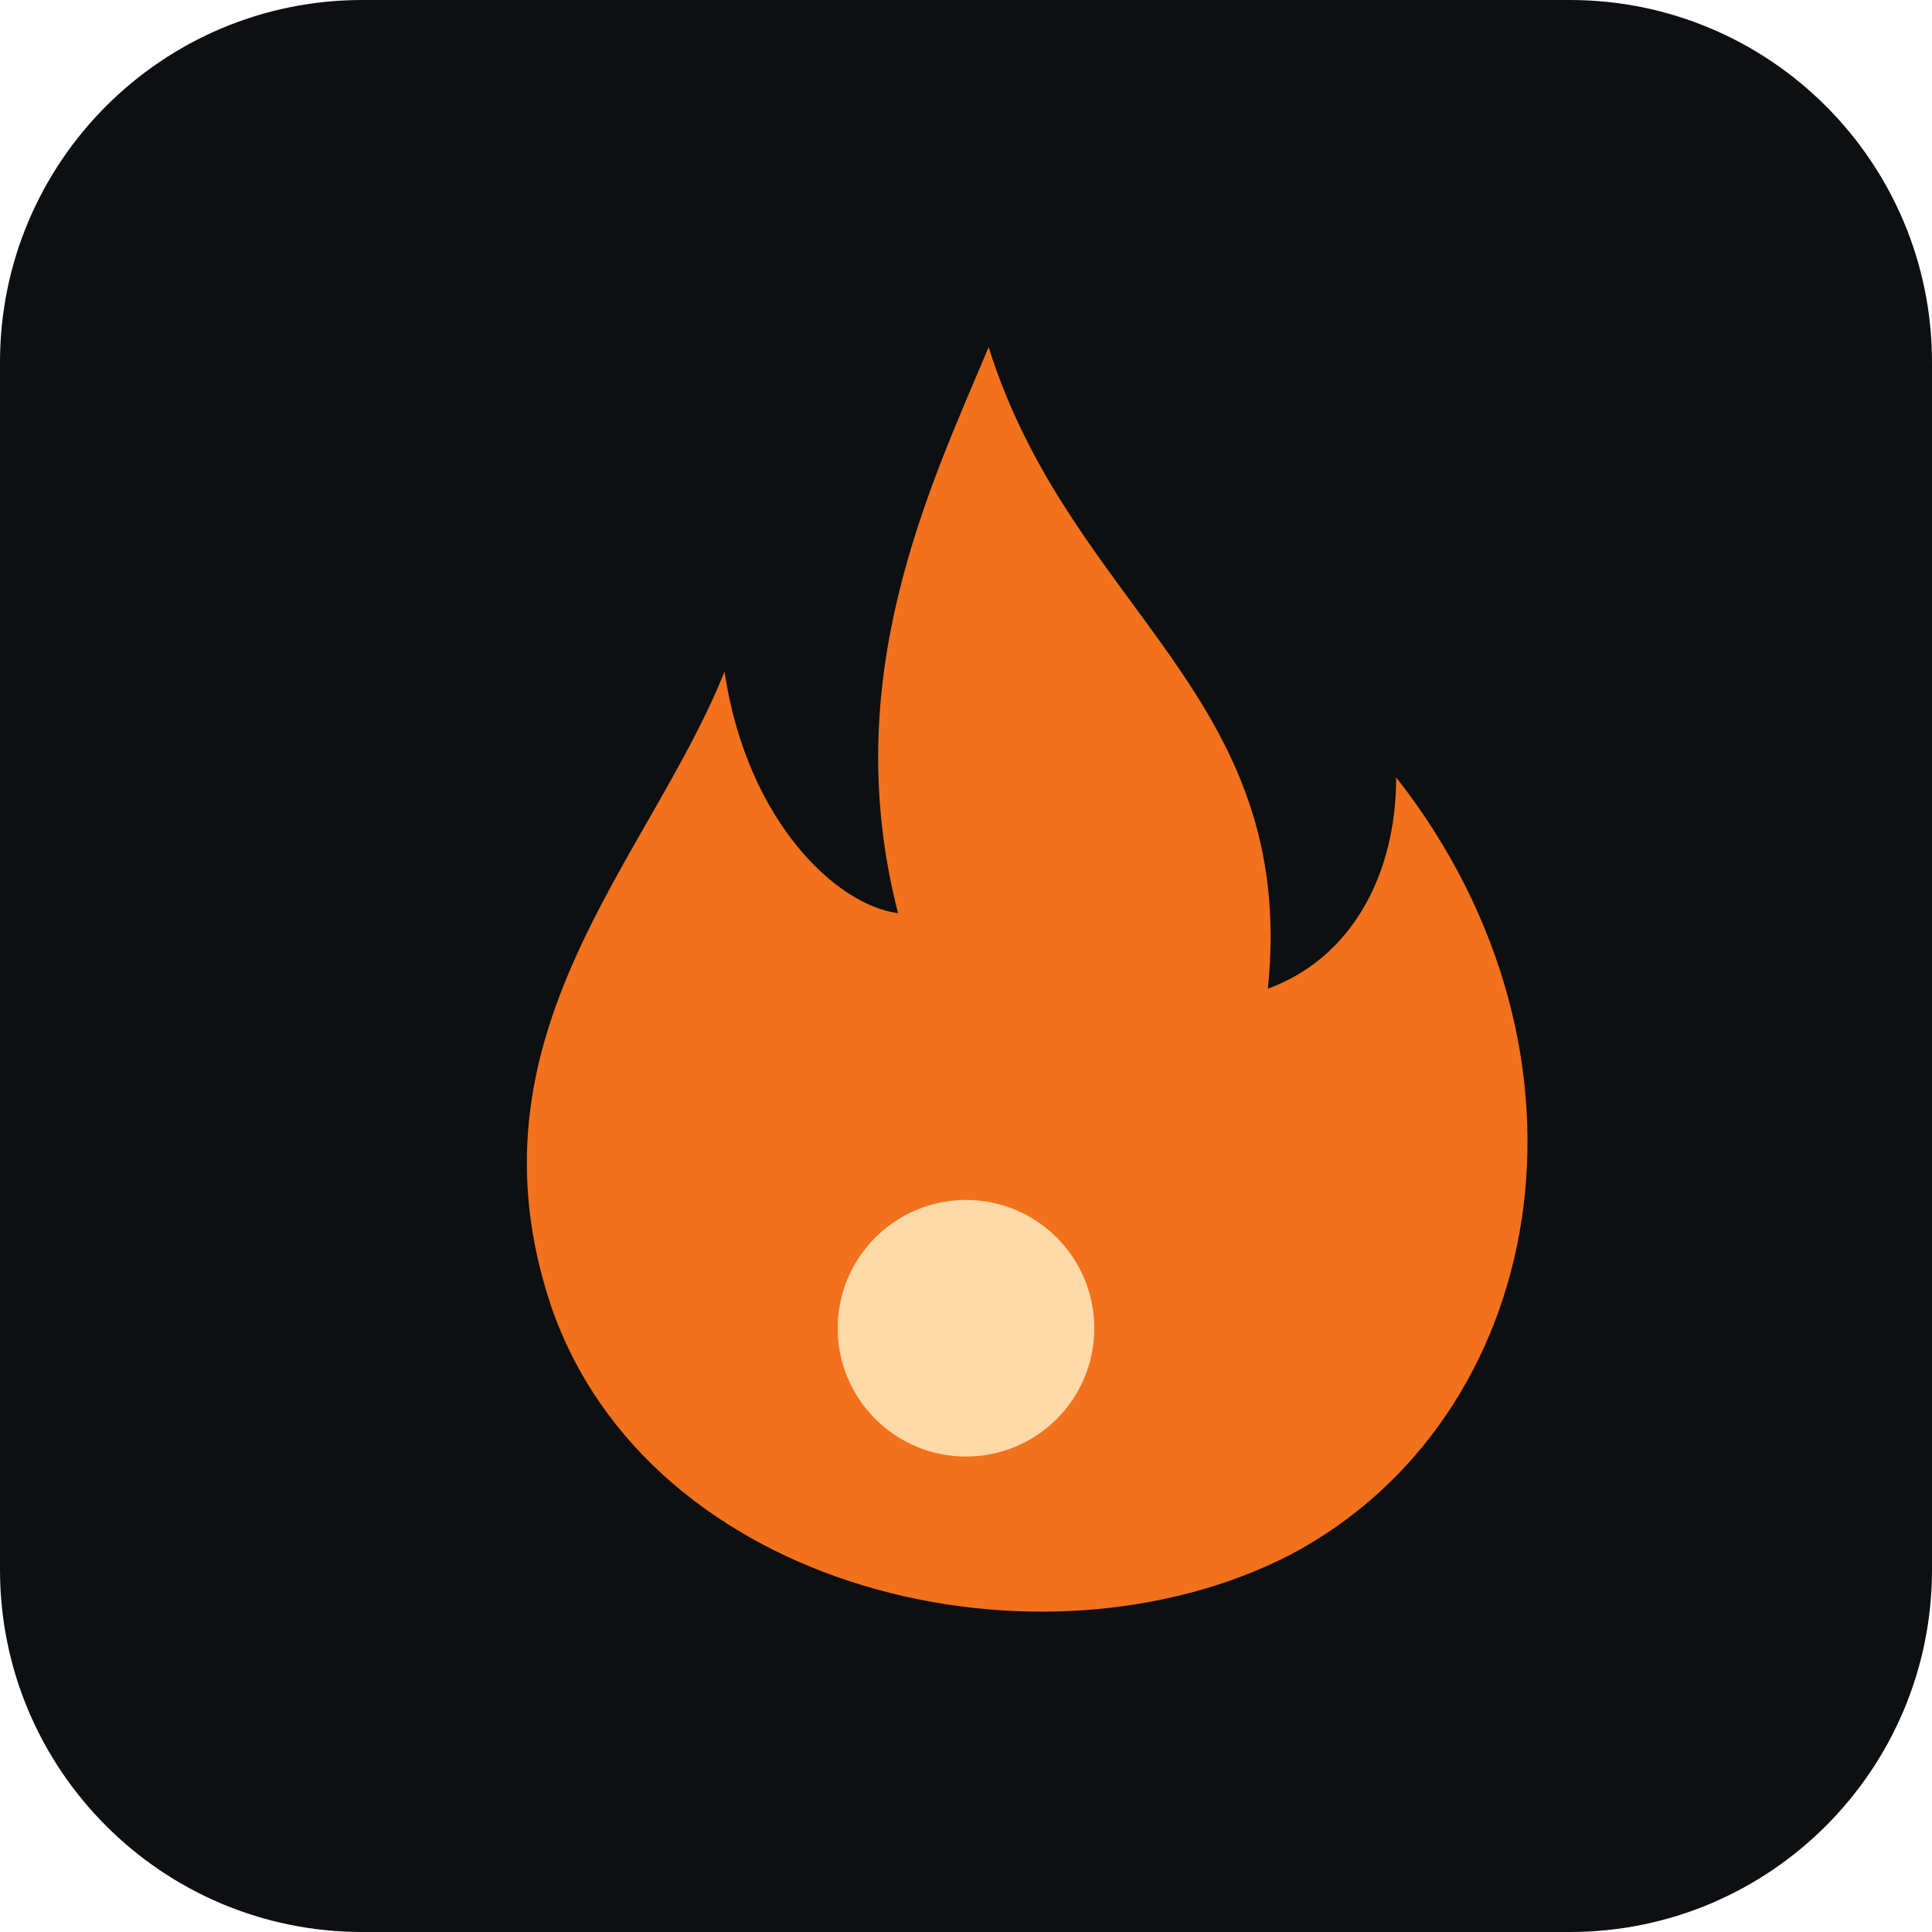
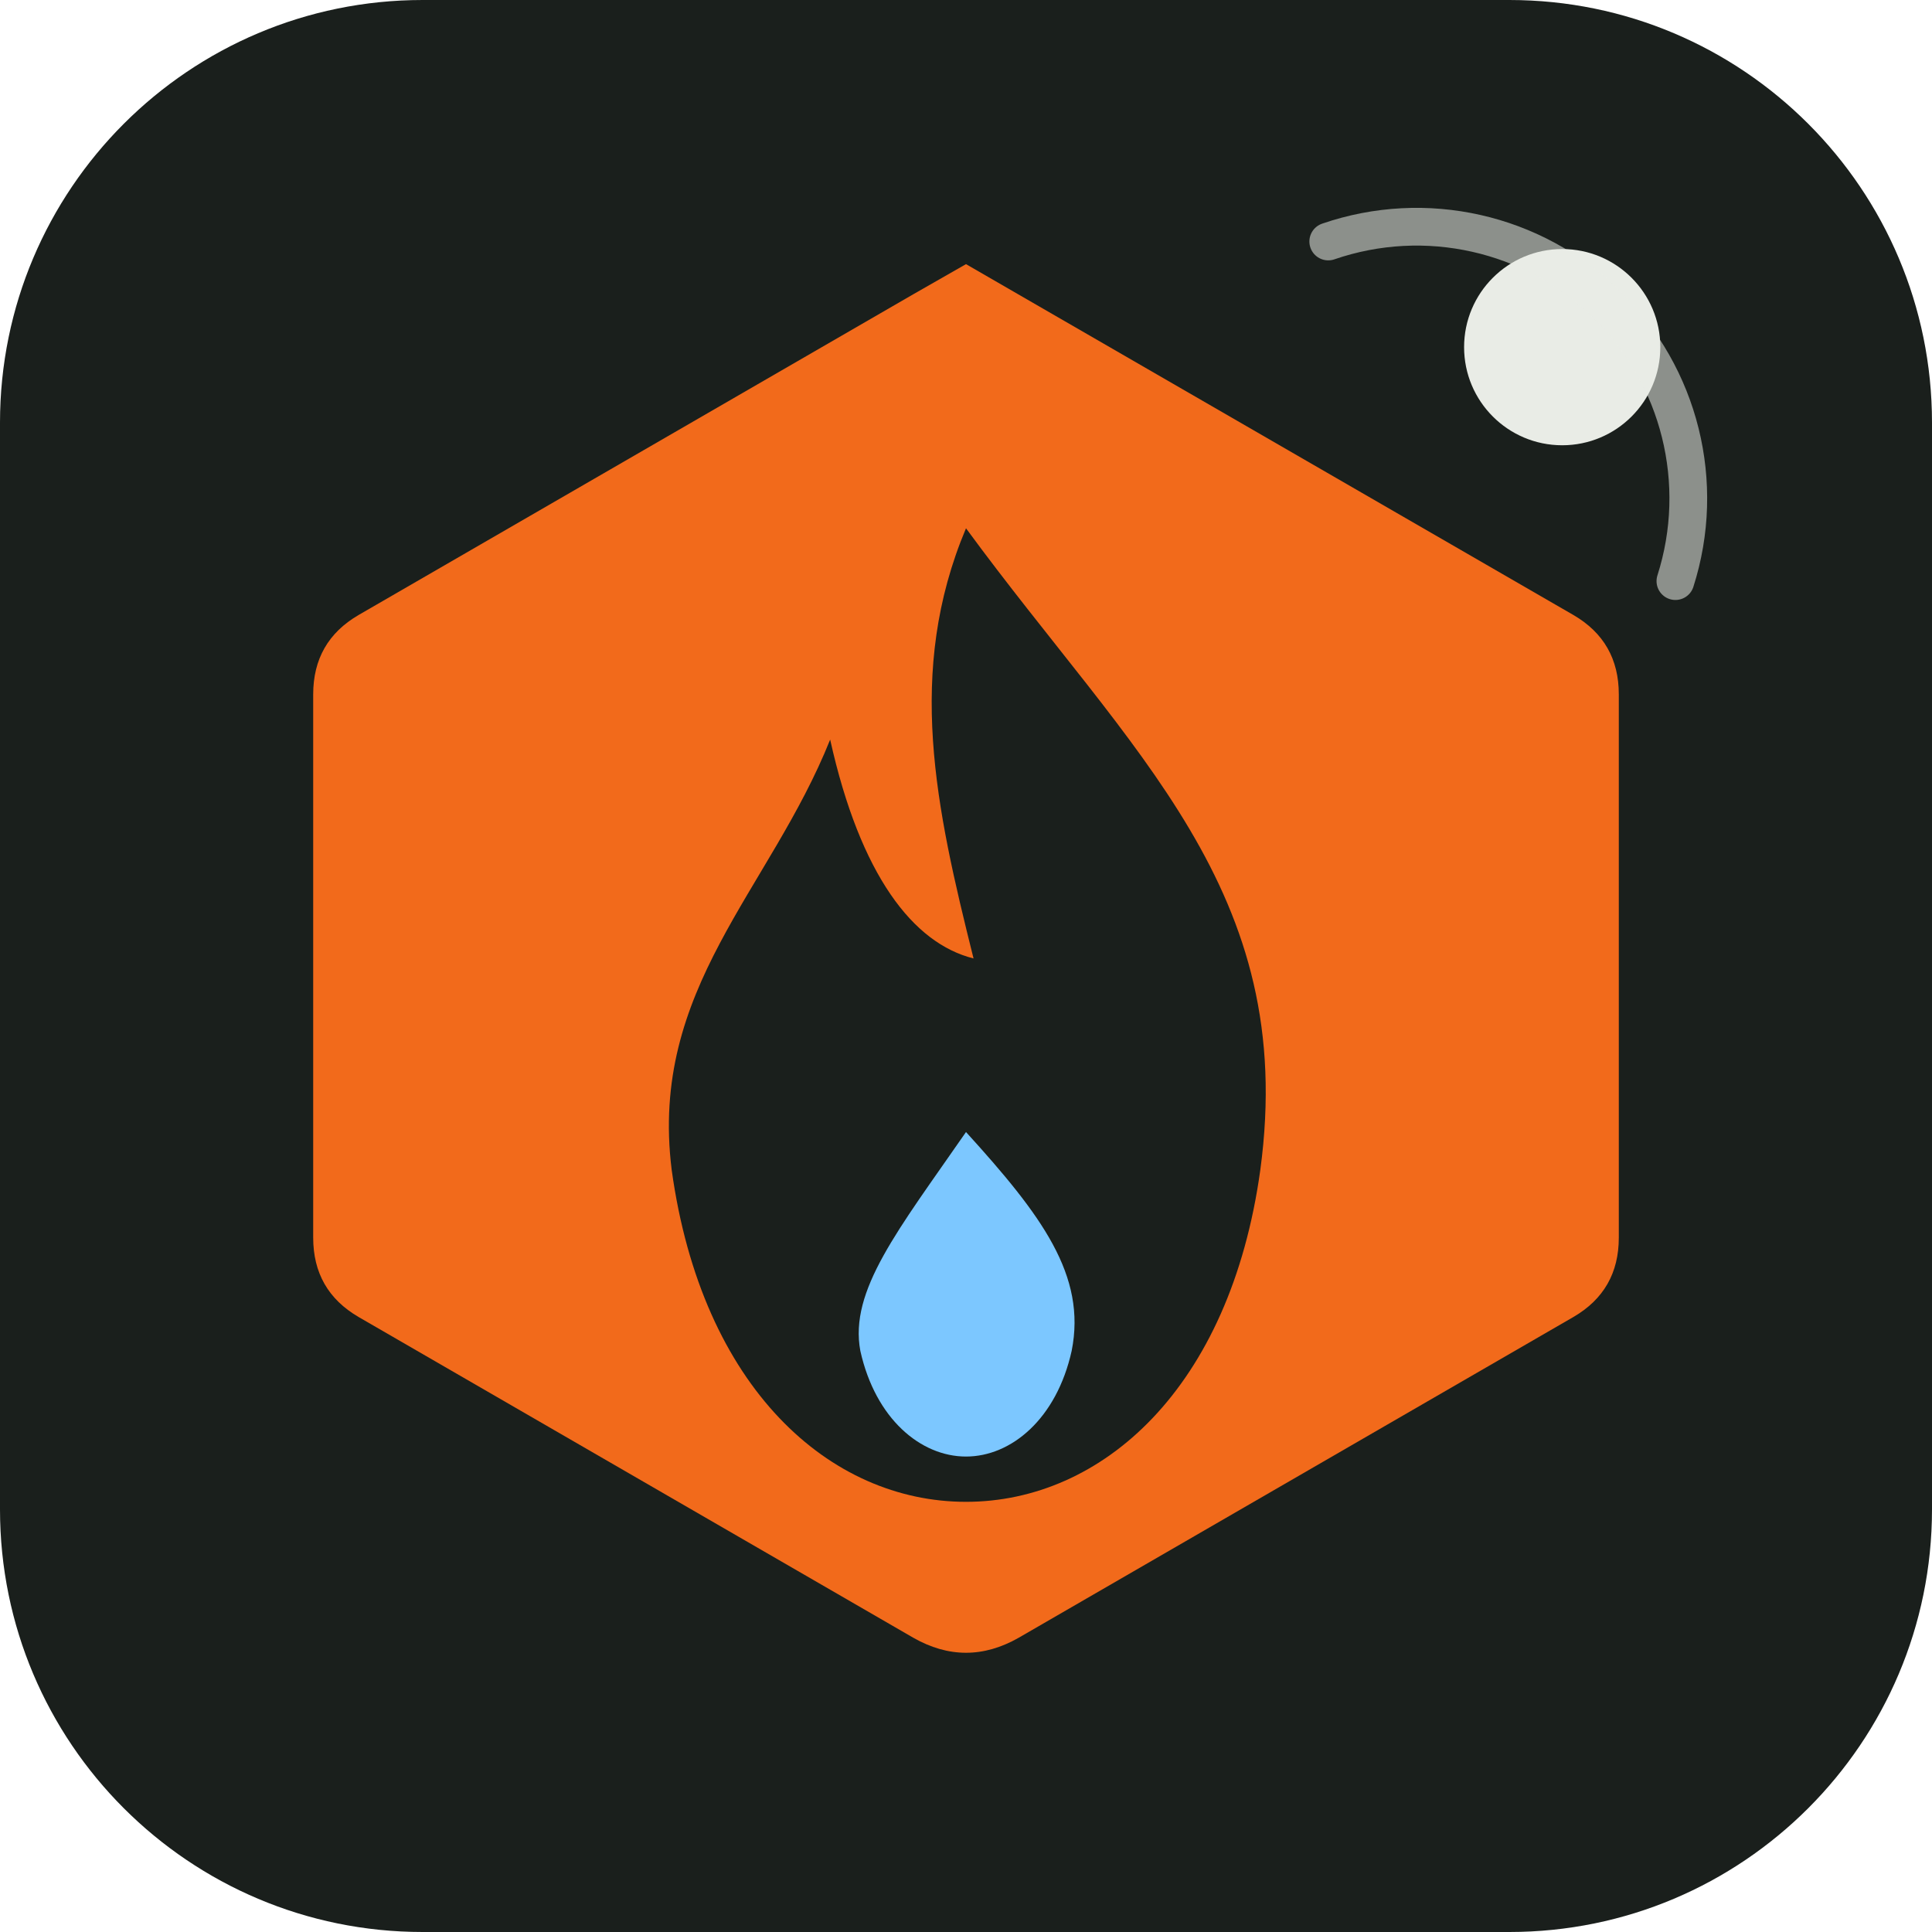
<svg xmlns="http://www.w3.org/2000/svg" viewBox="0 0 512 512">
-   <rect width="512" height="512" rx="96" fill="#0d0f11" />
-   <path d="M262 92c22 70 82 92 74 170 22-8 34-30 34-56 58 74 40 170-28 206-66 34-170 10-196-66-24-72 26-118 46-168 6 40 30 62 46 64-16-62 8-112 24-150z" fill="#f2711c" />
-   <circle cx="256" cy="352" r="34" fill="#ffd9a8" />
+   <rect width="512" height="512" rx="112" fill="#1a1f1c" />
+   <path d="M256 70 L417 163 Q429 170 429 184 L429 328 Q429 342 417 349 L270 434 Q256 442 242 434 L95 349 Q83 342 83 328 L83 184 Q83 170 95 163 L242 78 Q249 74 256 70 Z" fill="#f26a1b" />
+   <path d="M256 140 C300 200 344 236 334 310 C326 368 292 398 256 398 C220 398 186 368 178 310 C172 262 204 236 220 196 C228 232 242 250 258 254 C248 214 240 178 256 140 Z" fill="#1a1f1c" />
+   <path d="M256 300 C276 322 288 338 284 358 C280 376 268 386 256 386 C244 386 232 376 228 358 C225 342 238 326 256 300 Z" fill="#7cc7ff" />
+   <circle cx="414" cy="92" r="26" fill="#e9ece6" />
+   <path d="M352 64 A72 72 0 0 1 444 154" fill="none" stroke="#e9ece6" stroke-width="10" stroke-linecap="round" opacity=".55" />
</svg>
